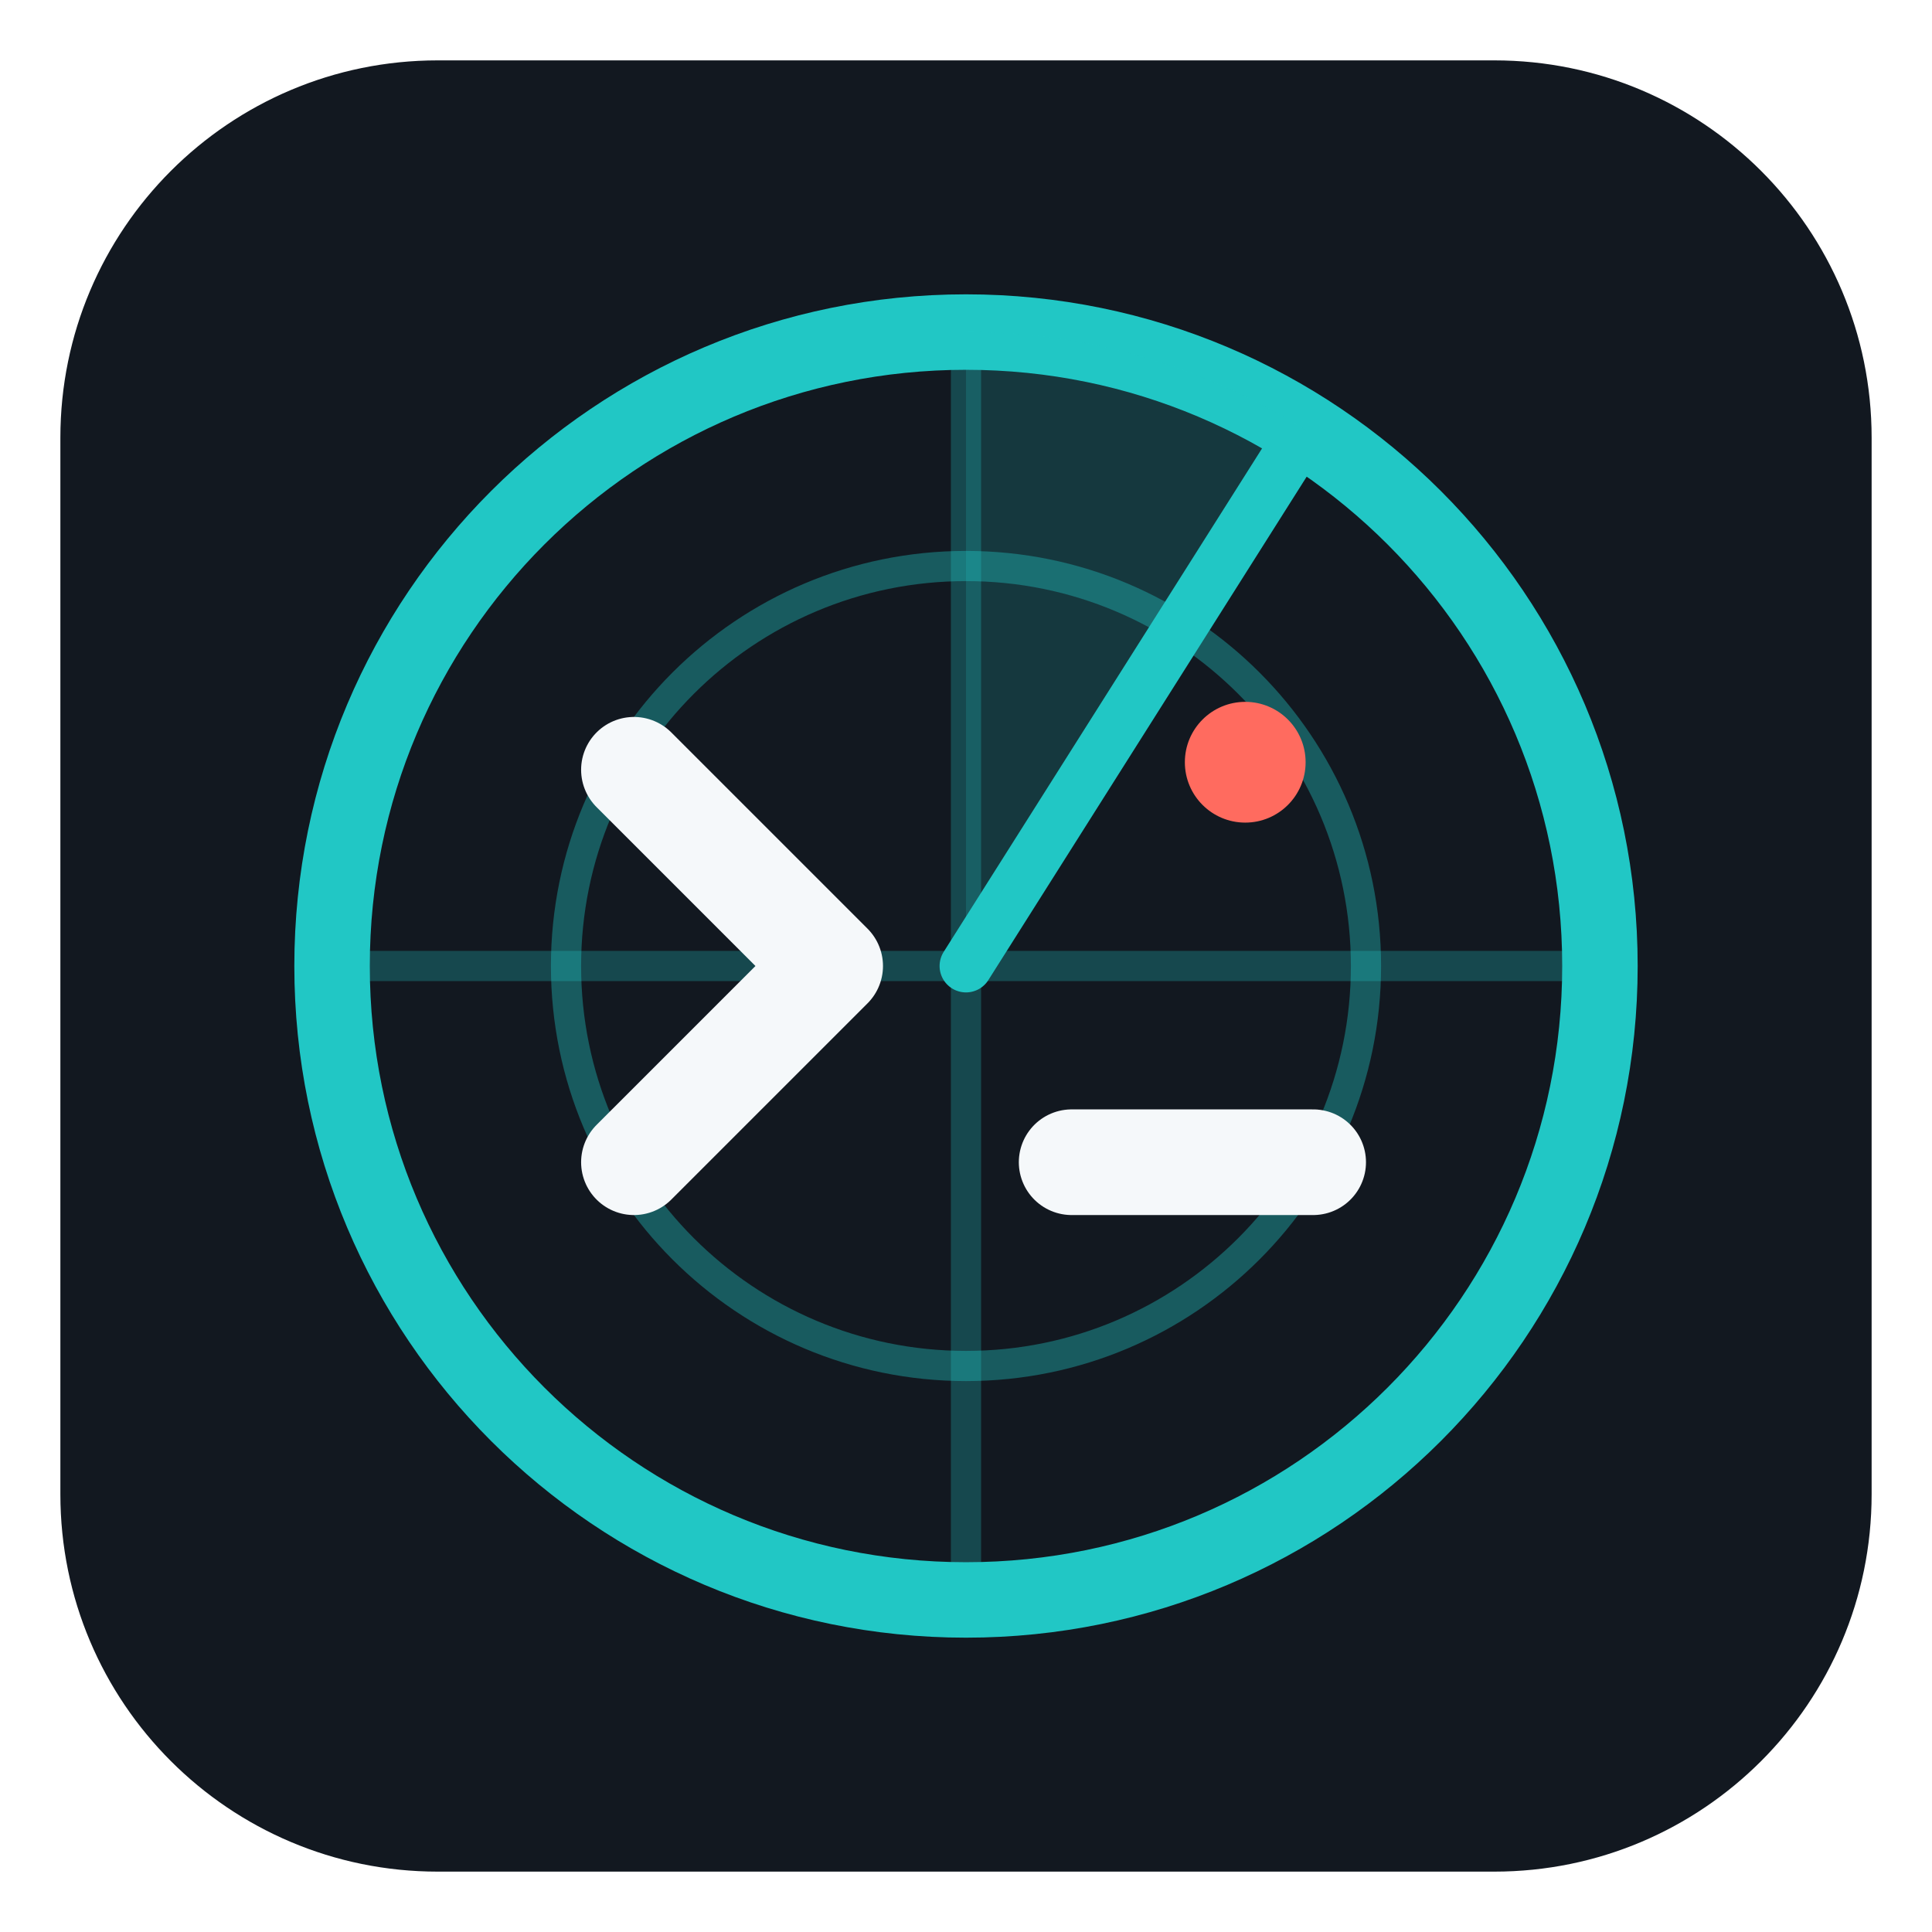
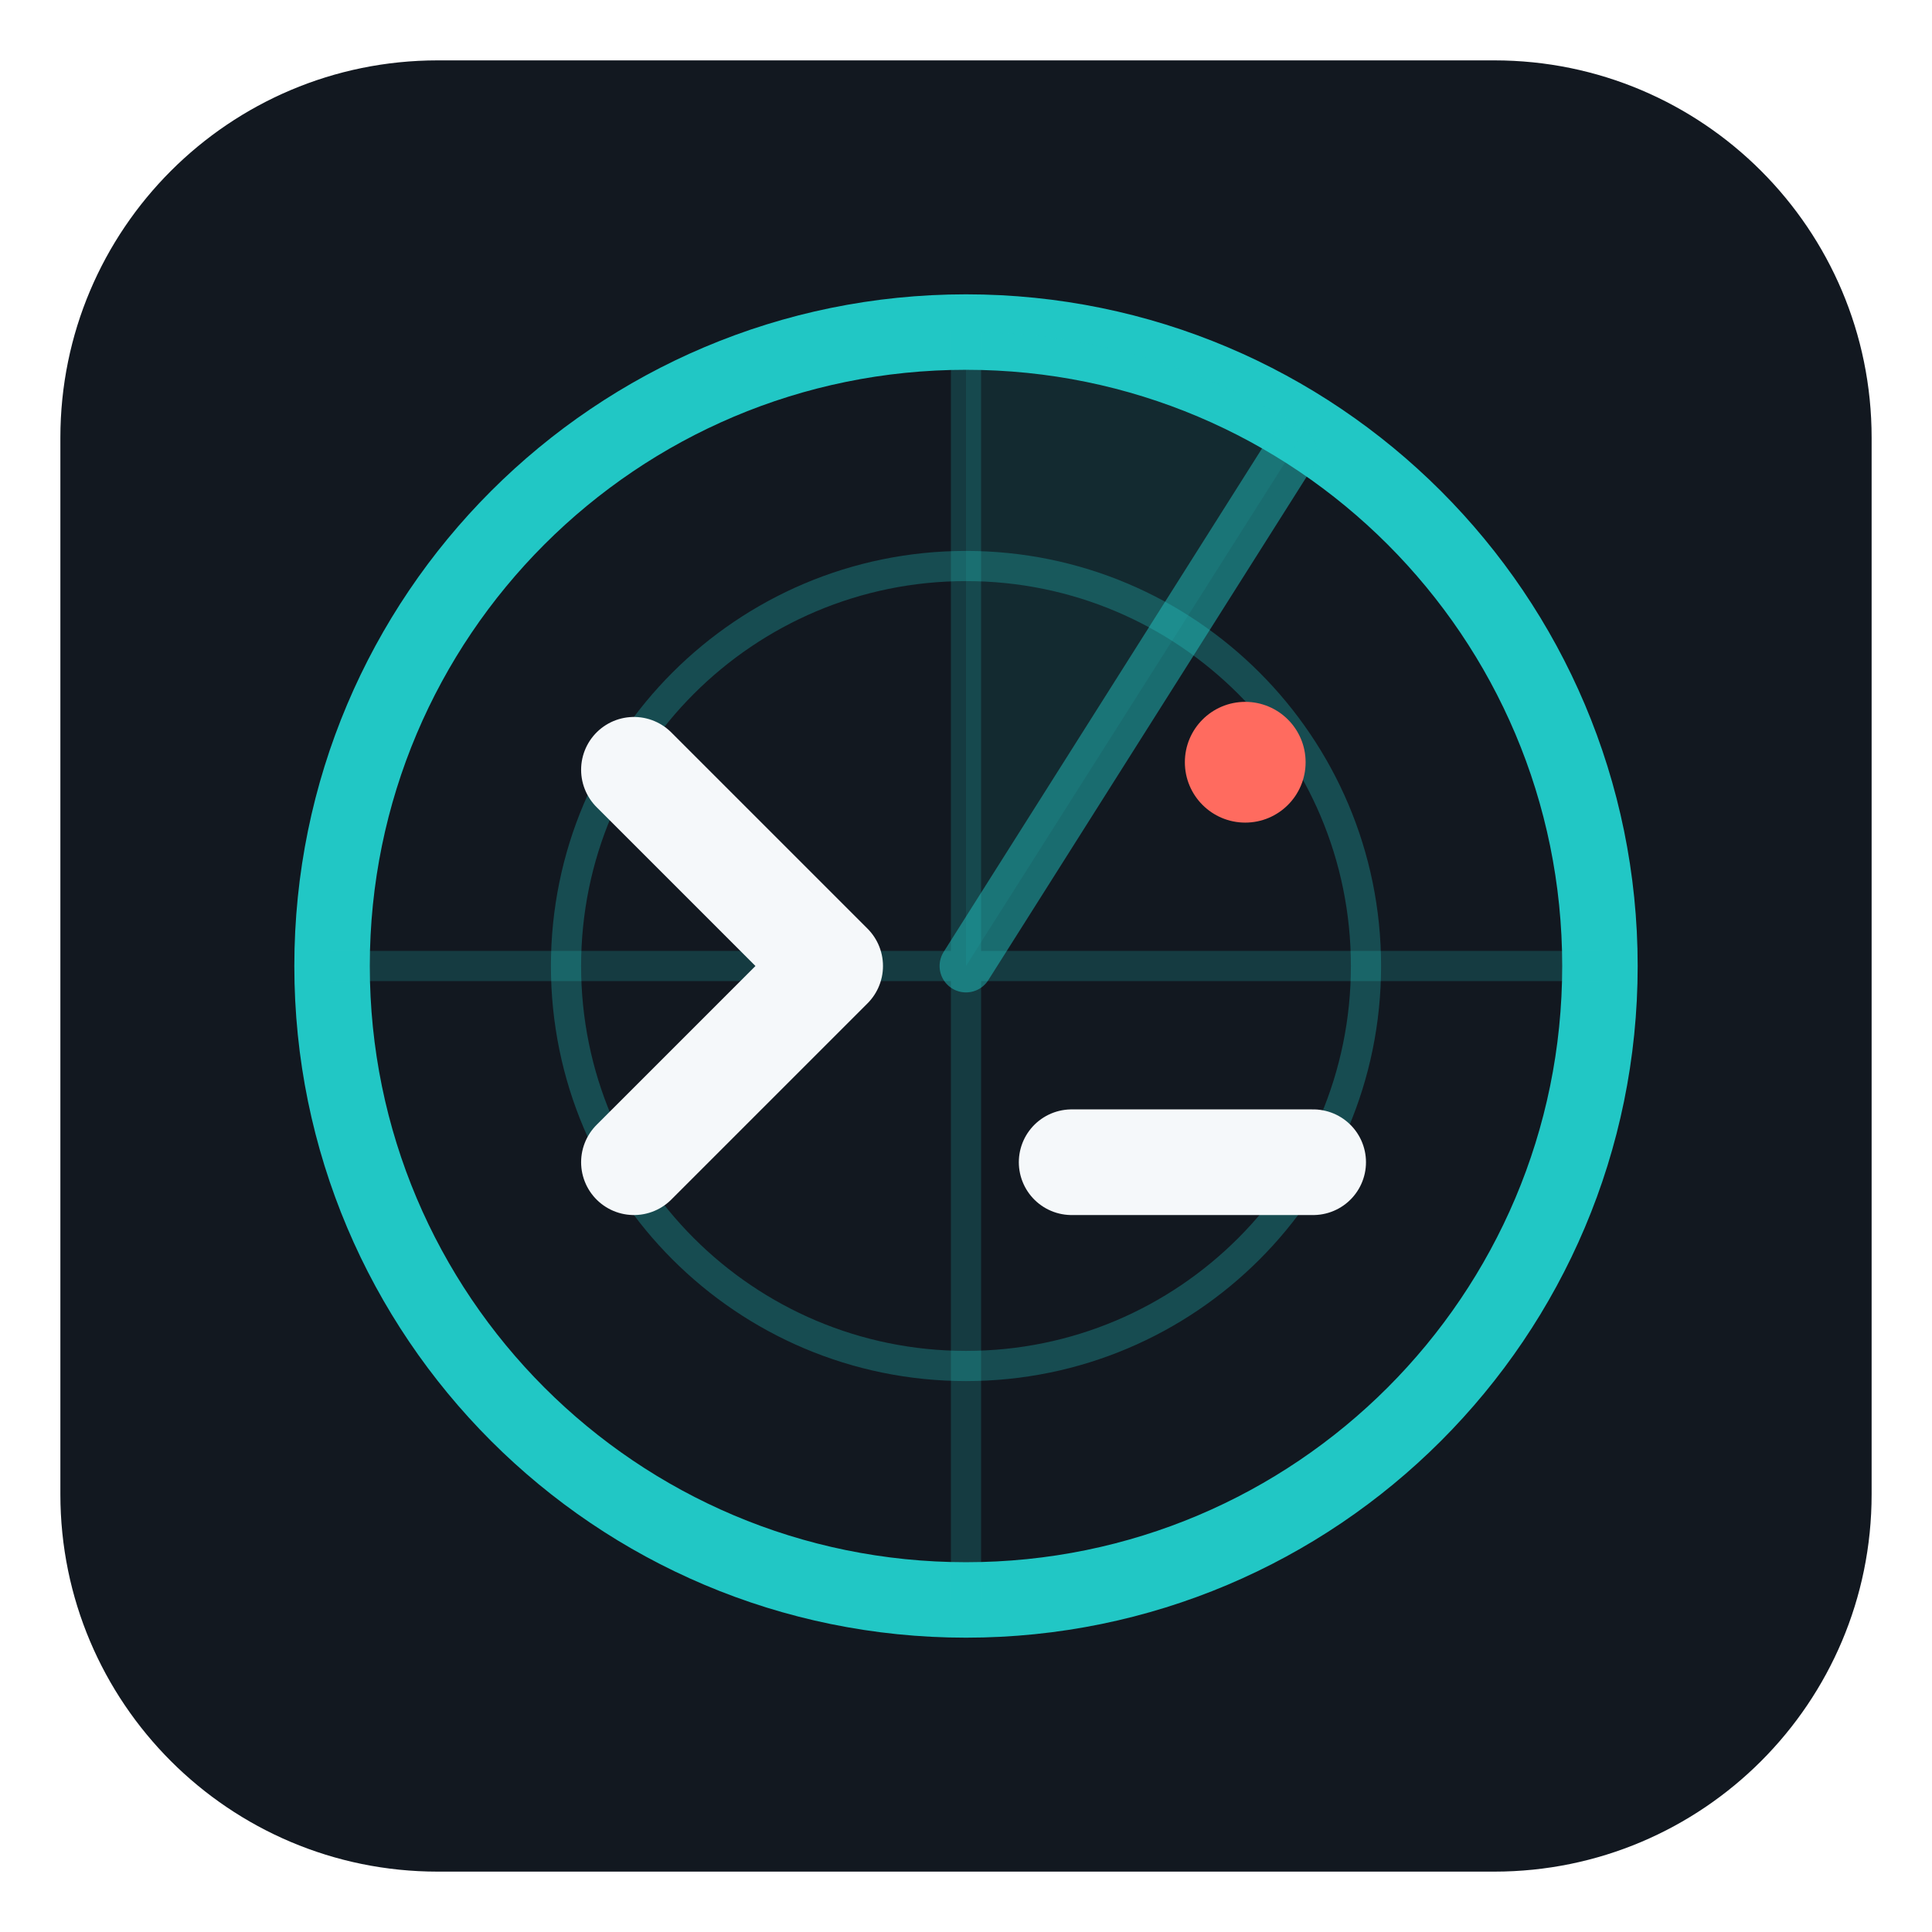
<svg xmlns="http://www.w3.org/2000/svg" width="256" height="256" viewBox="0 0 256 256" fill="none">
  <rect x="8" y="8" width="240" height="240" rx="50" fill="#121820" />
  <circle cx="128" cy="128" r="84" stroke="#21C7C5" stroke-width="10" />
-   <circle cx="128" cy="128" r="53" stroke="#21C7C5" stroke-width="4" opacity="0.38" />
-   <path d="M128 44V212M44 128H212" stroke="#21C7C5" stroke-width="4" opacity="0.28" />
-   <path d="M128 128V44A84 84 0 0 1 173 57L128 128Z" fill="#21C7C5" opacity="0.18" />
-   <path d="M128 128L171 60" stroke="#21C7C5" stroke-width="7" stroke-linecap="round" />
+   <circle cx="128" cy="128" r="53" stroke="#21C7C5" stroke-width="4" opacity="0.3" />
+   <path d="M128 44V212M44 128H212" stroke="#21C7C5" stroke-width="4" opacity="0.2" />
+   <path d="M128 128V44A84 84 0 0 1 173 57L128 128Z" fill="#21C7C5" opacity="0.1" />
+   <path d="M128 128L171 60" stroke="#21C7C5" stroke-width="7" stroke-linecap="round" opacity="0.48" />
  <circle cx="165" cy="101" r="8" fill="#FF6B5F" />
  <path d="M84 102L110 128L84 154M142 154H174" stroke="#F5F8FA" stroke-width="14" stroke-linecap="round" stroke-linejoin="round" />
</svg>
